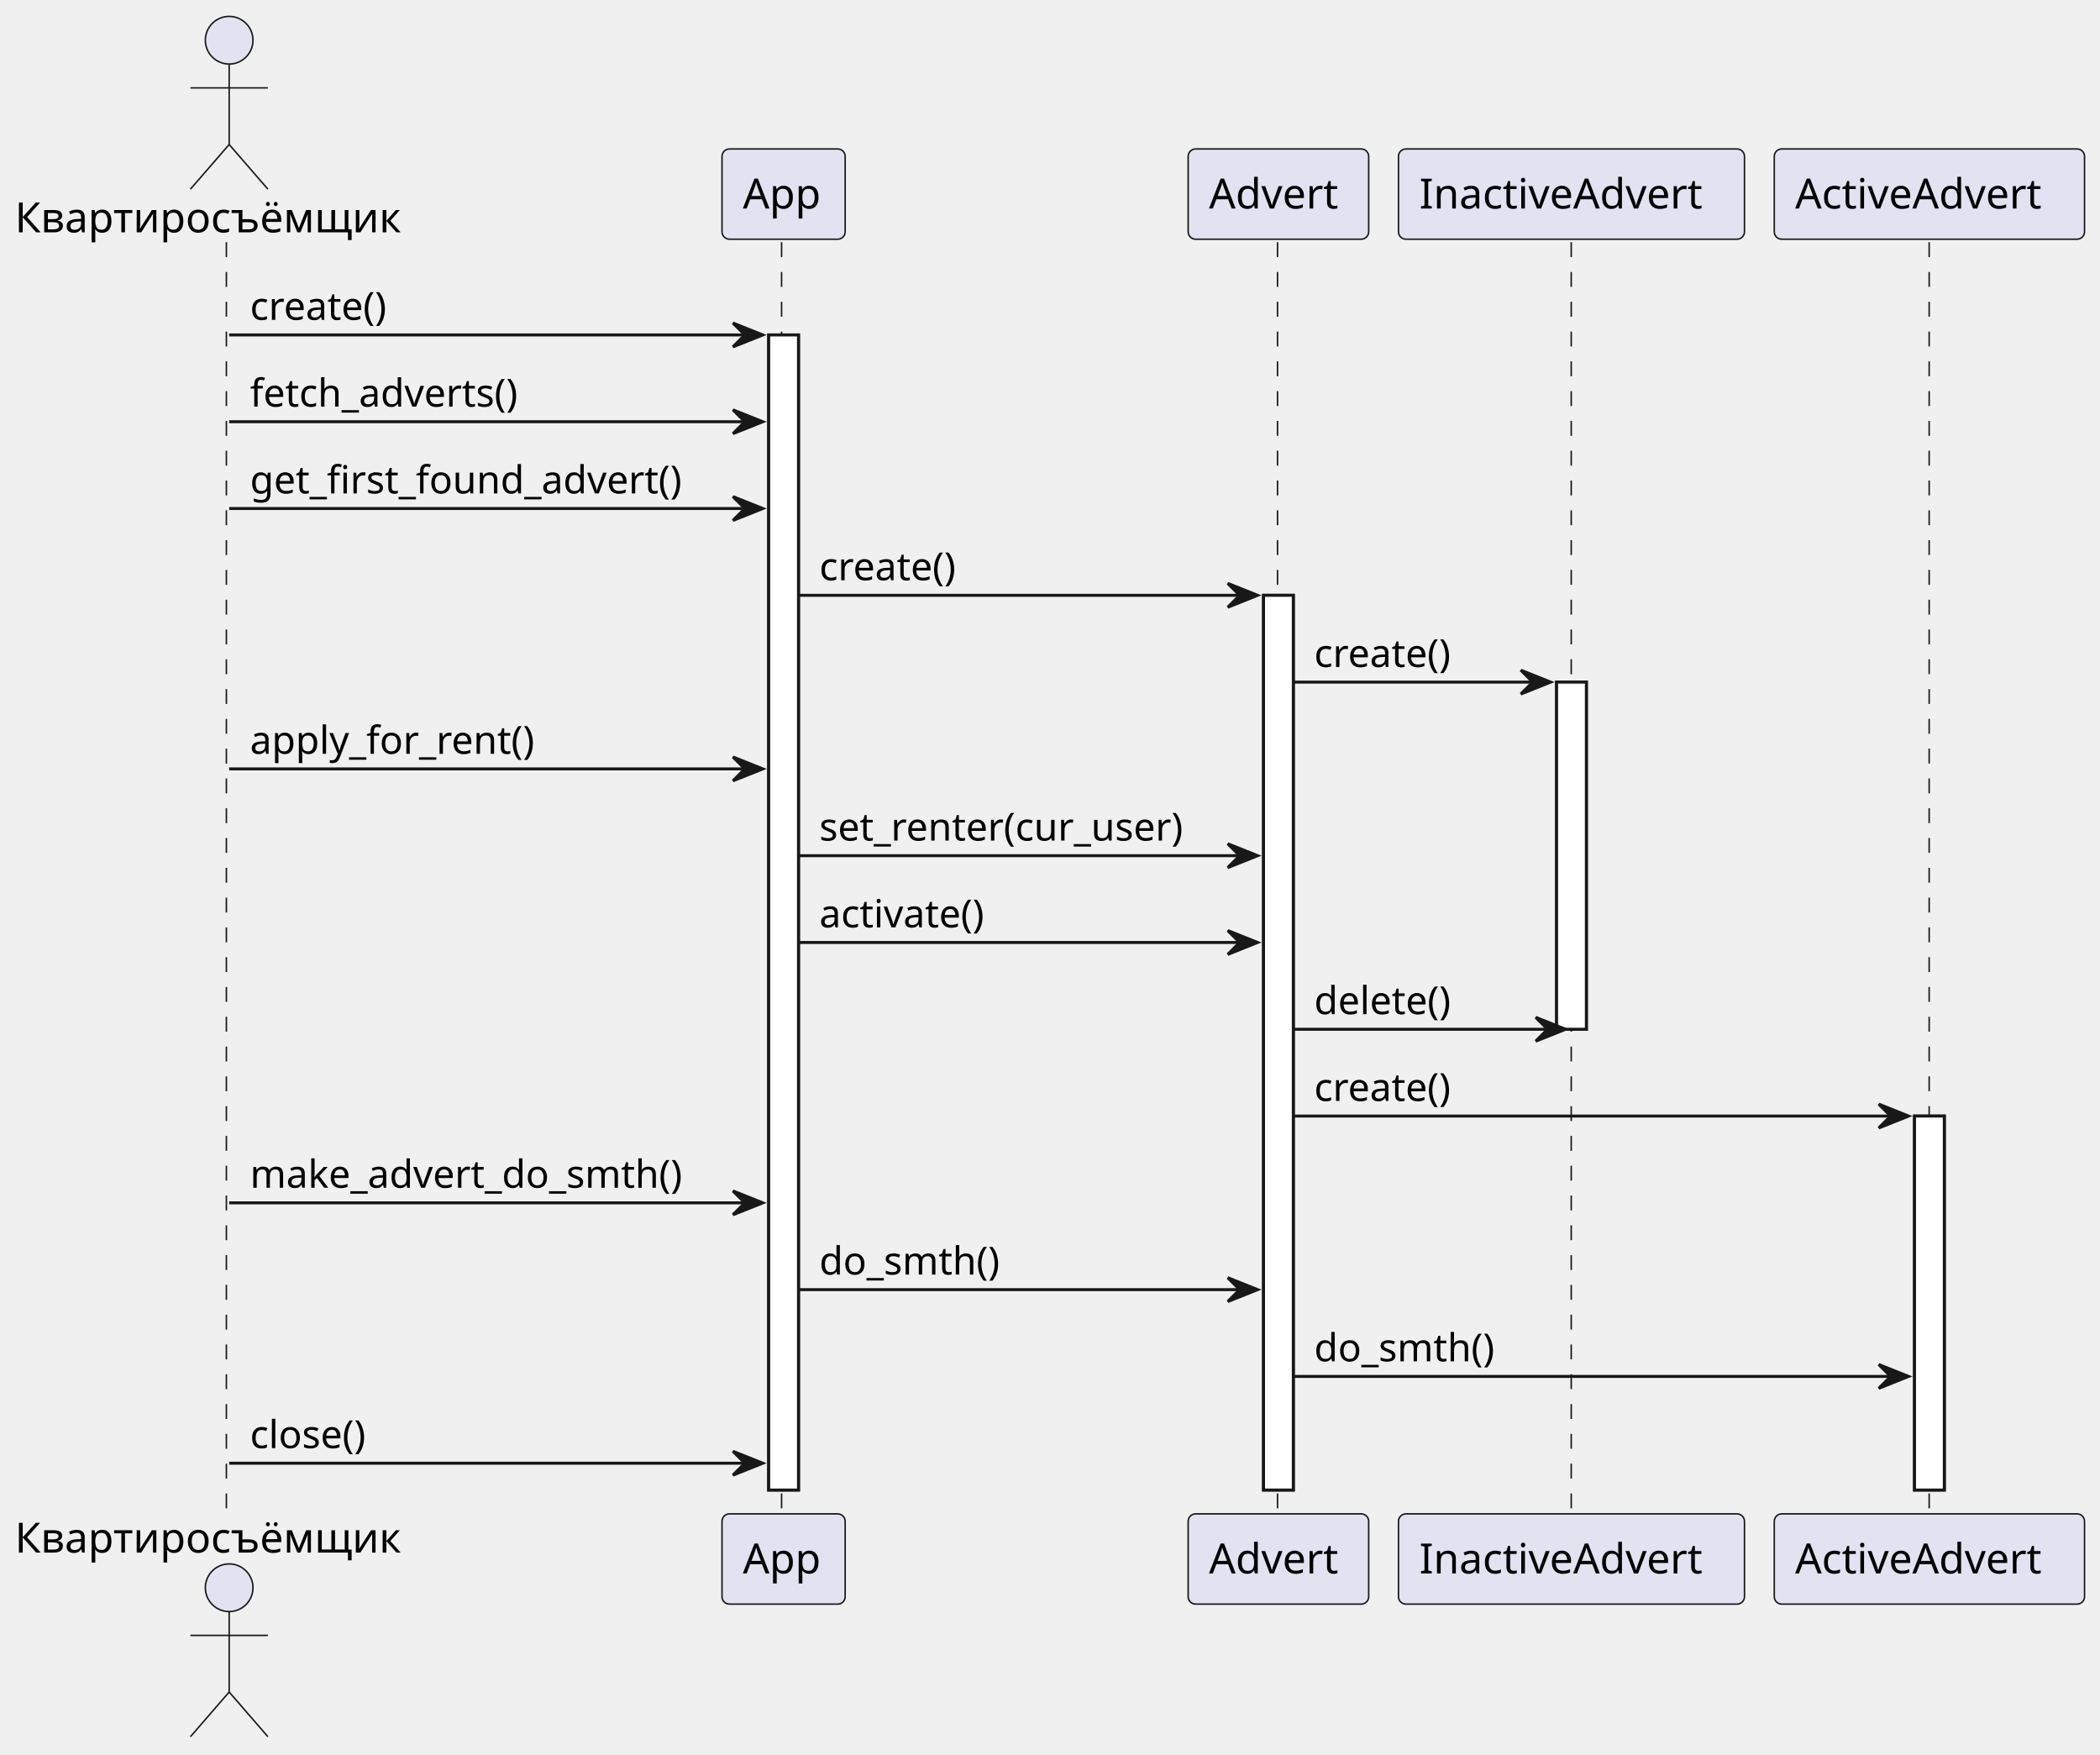
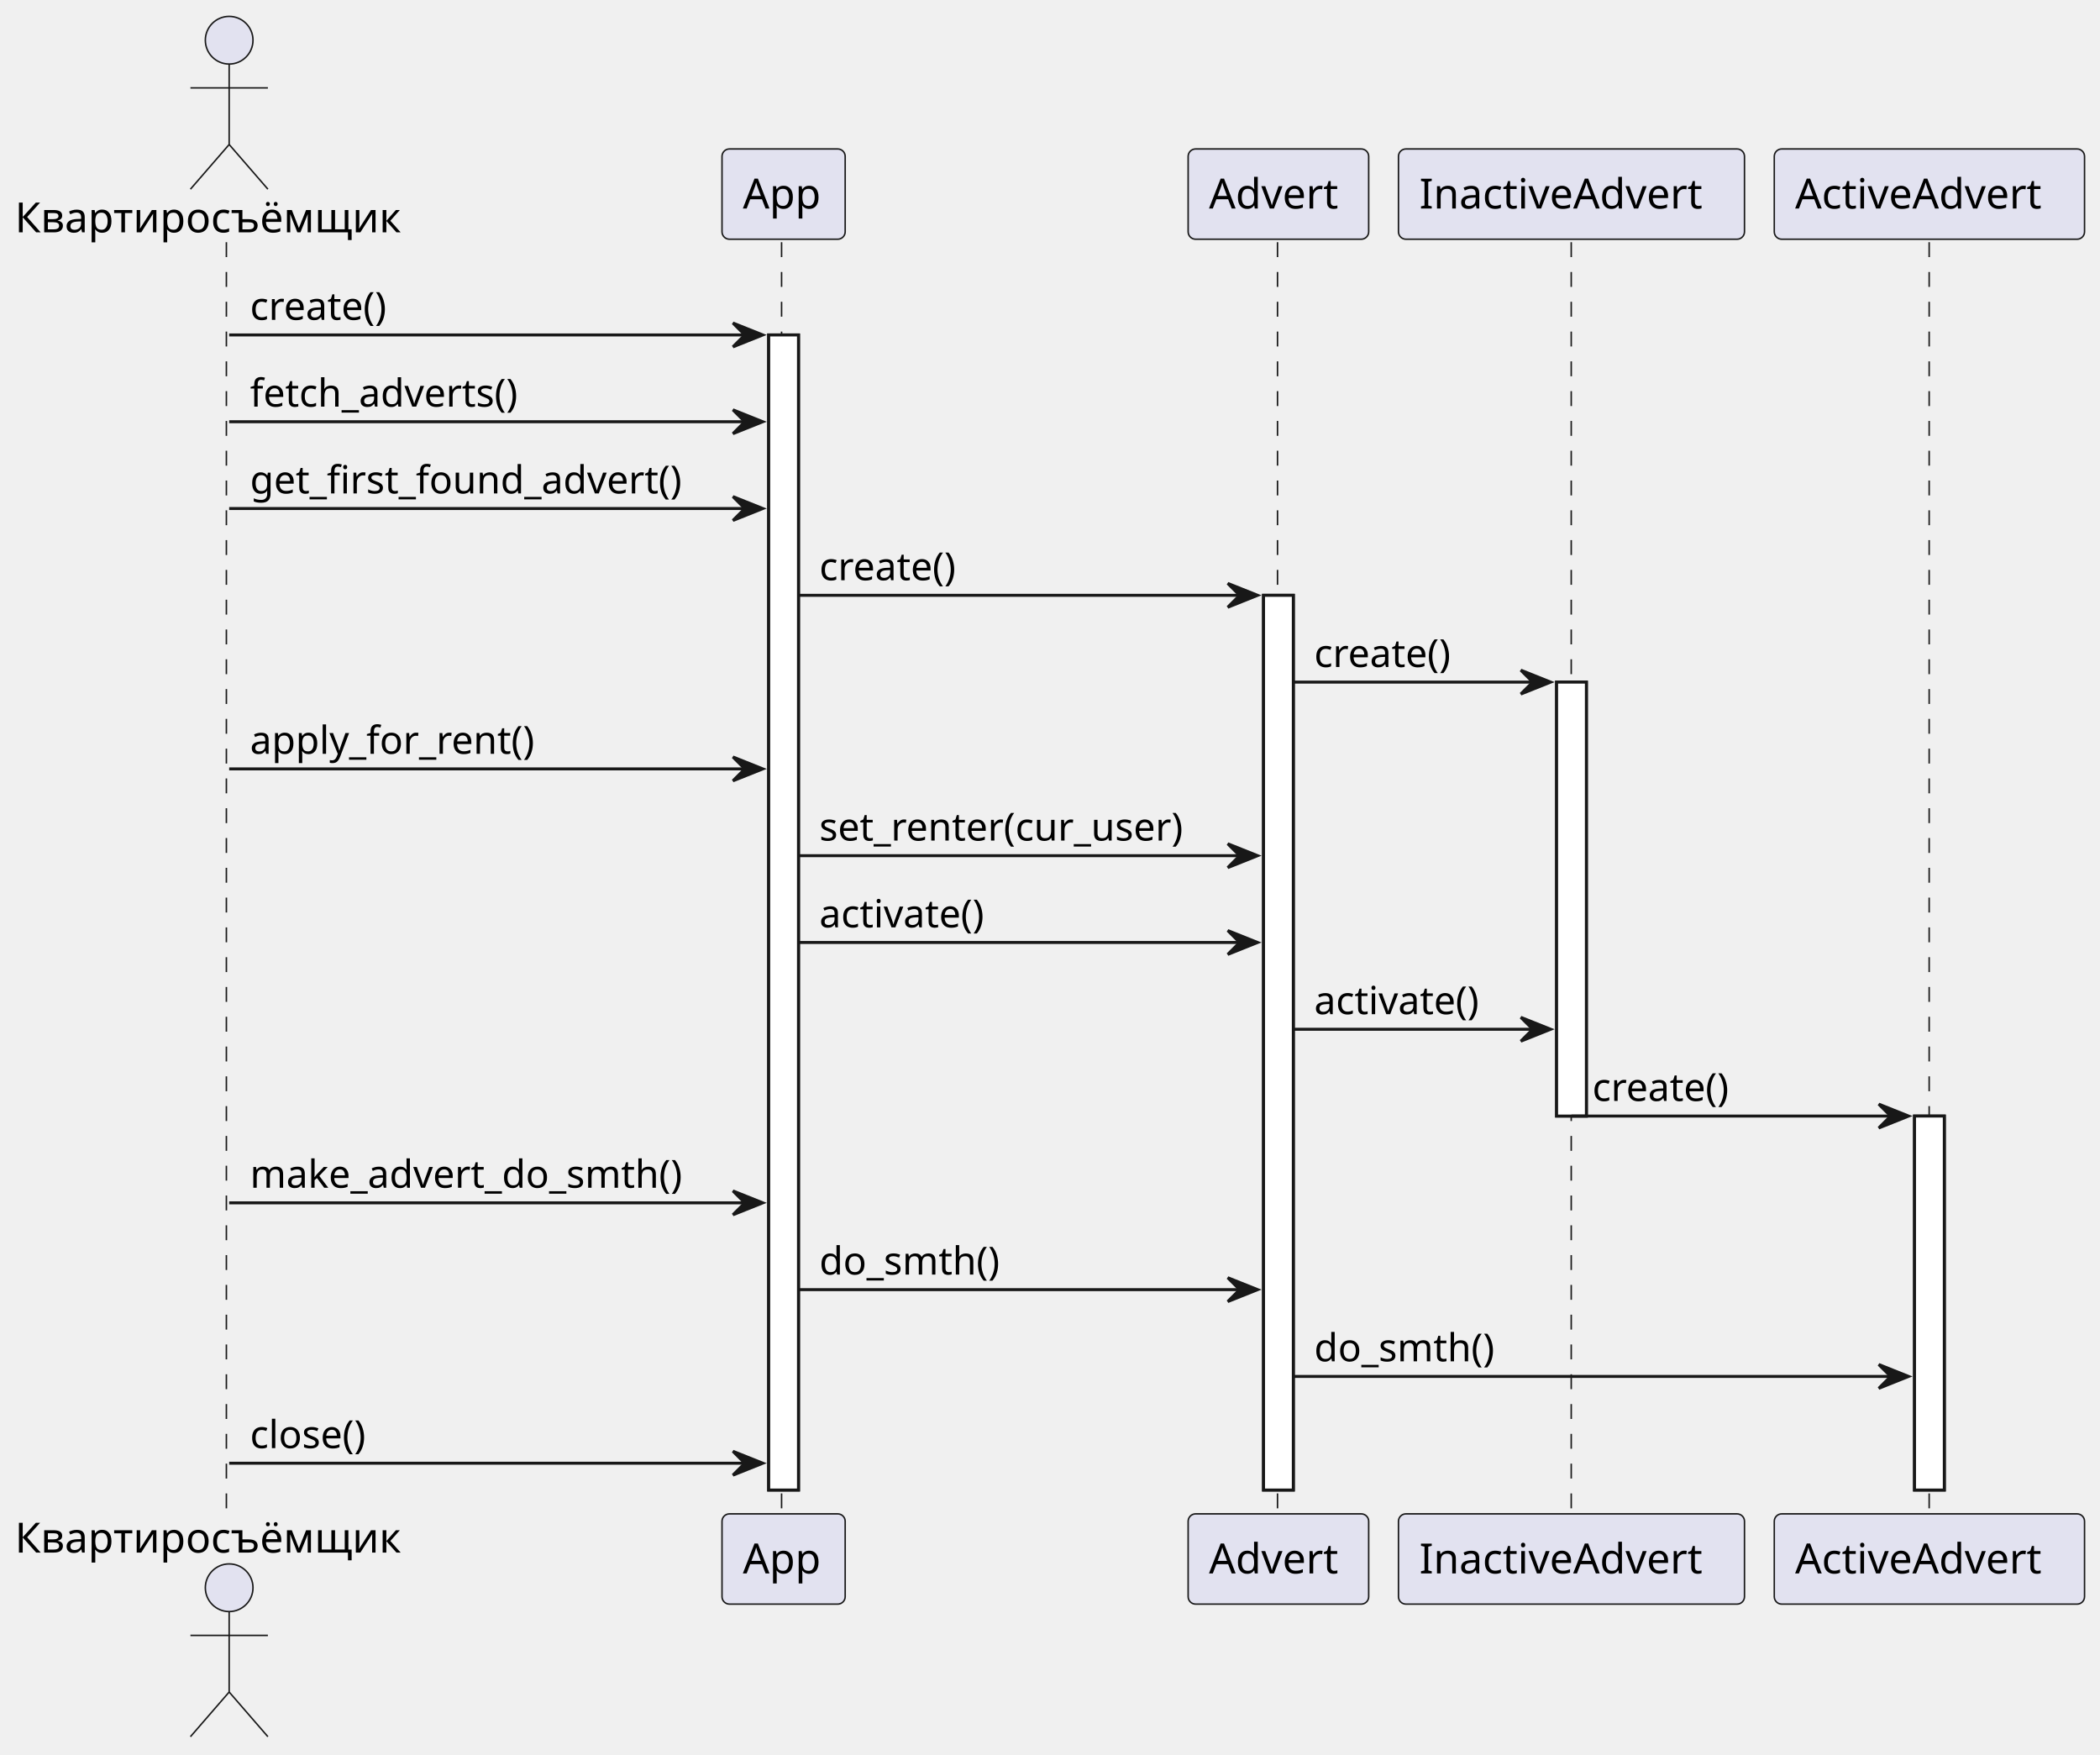
<svg xmlns="http://www.w3.org/2000/svg" contentStyleType="text/css" height="589px" preserveAspectRatio="none" style="width:705px;height:589px;background:#FFFFFF;" version="1.1" viewBox="0 0 705 589" width="705px" zoomAndPan="magnify">
  <defs />
  <g>
    <rect fill="#FFFFFF" height="387.727" style="stroke:#181818;stroke-width:1;" width="10" x="258.063" y="112.43" />
    <rect fill="#FFFFFF" height="300.328" style="stroke:#181818;stroke-width:1;" width="10" x="424.184" y="199.828" />
-     <rect fill="#FFFFFF" height="116.531" style="stroke:#181818;stroke-width:1;" width="10" x="522.569" y="228.961" />
+     <rect fill="#FFFFFF" height="145.664" style="stroke:#181818;stroke-width:1;" width="10" x="522.569" y="228.961" />
    <rect fill="#FFFFFF" height="125.531" style="stroke:#181818;stroke-width:1;" width="10" x="642.73" y="374.625" />
    <line style="stroke:#181818;stroke-width:0.5;stroke-dasharray:5.0,5.0;" x1="76" x2="76" y1="81.297" y2="509.156" />
    <line style="stroke:#181818;stroke-width:0.5;stroke-dasharray:5.0,5.0;" x1="262.388" x2="262.388" y1="81.297" y2="509.156" />
    <line style="stroke:#181818;stroke-width:0.5;stroke-dasharray:5.0,5.0;" x1="428.88" x2="428.88" y1="81.297" y2="509.156" />
    <line style="stroke:#181818;stroke-width:0.5;stroke-dasharray:5.0,5.0;" x1="527.487" x2="527.487" y1="81.297" y2="509.156" />
    <line style="stroke:#181818;stroke-width:0.5;stroke-dasharray:5.0,5.0;" x1="647.65" x2="647.65" y1="81.297" y2="509.156" />
    <text fill="#000000" font-family="sans-serif" font-size="14" lengthAdjust="spacing" textLength="137.867" x="5" y="77.995">Квартиросъёмщик</text>
    <ellipse cx="76.934" cy="13.5" fill="#E2E2F0" rx="8" ry="8" style="stroke:#181818;stroke-width:0.5;" />
    <path d="M76.934,21.5 L76.934,48.5 M63.934,29.5 L89.934,29.5 M76.934,48.5 L63.934,63.5 M76.934,48.5 L89.934,63.5 " fill="none" style="stroke:#181818;stroke-width:0.5;" />
    <text fill="#000000" font-family="sans-serif" font-size="14" lengthAdjust="spacing" textLength="137.867" x="5" y="521.151">Квартиросъёмщик</text>
    <ellipse cx="76.934" cy="532.953" fill="#E2E2F0" rx="8" ry="8" style="stroke:#181818;stroke-width:0.5;" />
    <path d="M76.934,540.953 L76.934,567.953 M63.934,548.953 L89.934,548.953 M76.934,567.953 L63.934,582.953 M76.934,567.953 L89.934,582.953 " fill="none" style="stroke:#181818;stroke-width:0.5;" />
    <rect fill="#E2E2F0" height="30.297" rx="2.5" ry="2.5" style="stroke:#181818;stroke-width:0.5;" width="41.351" x="242.388" y="50" />
    <text fill="#000000" font-family="sans-serif" font-size="14" lengthAdjust="spacing" textLength="27.351" x="249.388" y="69.995">App</text>
    <rect fill="#E2E2F0" height="30.297" rx="2.5" ry="2.5" style="stroke:#181818;stroke-width:0.5;" width="41.351" x="242.388" y="508.156" />
    <text fill="#000000" font-family="sans-serif" font-size="14" lengthAdjust="spacing" textLength="27.351" x="249.388" y="528.151">App</text>
    <rect fill="#E2E2F0" height="30.297" rx="2.5" ry="2.5" style="stroke:#181818;stroke-width:0.5;" width="60.607" x="398.88" y="50" />
    <text fill="#000000" font-family="sans-serif" font-size="14" lengthAdjust="spacing" textLength="46.607" x="405.88" y="69.995">Advert</text>
    <rect fill="#E2E2F0" height="30.297" rx="2.5" ry="2.5" style="stroke:#181818;stroke-width:0.5;" width="60.607" x="398.88" y="508.156" />
    <text fill="#000000" font-family="sans-serif" font-size="14" lengthAdjust="spacing" textLength="46.607" x="405.88" y="528.151">Advert</text>
    <rect fill="#E2E2F0" height="30.297" rx="2.5" ry="2.5" style="stroke:#181818;stroke-width:0.5;" width="116.163" x="469.487" y="50" />
    <text fill="#000000" font-family="sans-serif" font-size="14" lengthAdjust="spacing" textLength="102.163" x="476.487" y="69.995">InactiveAdvert</text>
    <rect fill="#E2E2F0" height="30.297" rx="2.5" ry="2.5" style="stroke:#181818;stroke-width:0.5;" width="116.163" x="469.487" y="508.156" />
    <text fill="#000000" font-family="sans-serif" font-size="14" lengthAdjust="spacing" textLength="102.163" x="476.487" y="528.151">InactiveAdvert</text>
    <rect fill="#E2E2F0" height="30.297" rx="2.5" ry="2.5" style="stroke:#181818;stroke-width:0.5;" width="104.159" x="595.65" y="50" />
    <text fill="#000000" font-family="sans-serif" font-size="14" lengthAdjust="spacing" textLength="90.159" x="602.65" y="69.995">ActiveAdvert</text>
    <rect fill="#E2E2F0" height="30.297" rx="2.5" ry="2.5" style="stroke:#181818;stroke-width:0.5;" width="104.159" x="595.65" y="508.156" />
    <text fill="#000000" font-family="sans-serif" font-size="14" lengthAdjust="spacing" textLength="90.159" x="602.65" y="528.151">ActiveAdvert</text>
    <rect fill="#FFFFFF" height="387.727" style="stroke:#181818;stroke-width:1;" width="10" x="258.063" y="112.43" />
    <rect fill="#FFFFFF" height="300.328" style="stroke:#181818;stroke-width:1;" width="10" x="424.184" y="199.828" />
-     <rect fill="#FFFFFF" height="116.531" style="stroke:#181818;stroke-width:1;" width="10" x="522.569" y="228.961" />
+     <rect fill="#FFFFFF" height="145.664" style="stroke:#181818;stroke-width:1;" width="10" x="522.569" y="228.961" />
    <rect fill="#FFFFFF" height="125.531" style="stroke:#181818;stroke-width:1;" width="10" x="642.73" y="374.625" />
    <polygon fill="#181818" points="246.064,108.43,256.063,112.43,246.064,116.43,250.064,112.43" style="stroke:#181818;stroke-width:1;" />
    <line style="stroke:#181818;stroke-width:1;" x1="76.934" x2="252.064" y1="112.43" y2="112.43" />
    <text fill="#000000" font-family="sans-serif" font-size="13" lengthAdjust="spacing" textLength="51.695" x="83.934" y="107.364">create()</text>
    <polygon fill="#181818" points="246.064,137.562,256.063,141.562,246.064,145.562,250.064,141.562" style="stroke:#181818;stroke-width:1;" />
    <line style="stroke:#181818;stroke-width:1;" x1="76.934" x2="252.064" y1="141.562" y2="141.562" />
    <text fill="#000000" font-family="sans-serif" font-size="13" lengthAdjust="spacing" textLength="98.827" x="83.934" y="136.497">fetch_adverts()</text>
    <polygon fill="#181818" points="246.064,166.695,256.063,170.695,246.064,174.695,250.064,170.695" style="stroke:#181818;stroke-width:1;" />
    <line style="stroke:#181818;stroke-width:1;" x1="76.934" x2="252.064" y1="170.695" y2="170.695" />
    <text fill="#000000" font-family="sans-serif" font-size="13" lengthAdjust="spacing" textLength="156.006" x="83.934" y="165.629">get_first_found_advert()</text>
    <polygon fill="#181818" points="412.184,195.828,422.184,199.828,412.184,203.828,416.184,199.828" style="stroke:#181818;stroke-width:1;" />
    <line style="stroke:#181818;stroke-width:1;" x1="268.063" x2="418.184" y1="199.828" y2="199.828" />
    <text fill="#000000" font-family="sans-serif" font-size="13" lengthAdjust="spacing" textLength="51.695" x="275.063" y="194.762">create()</text>
    <polygon fill="#181818" points="510.569,224.961,520.569,228.961,510.569,232.961,514.569,228.961" style="stroke:#181818;stroke-width:1;" />
    <line style="stroke:#181818;stroke-width:1;" x1="434.184" x2="516.569" y1="228.961" y2="228.961" />
    <text fill="#000000" font-family="sans-serif" font-size="13" lengthAdjust="spacing" textLength="51.695" x="441.184" y="223.895">create()</text>
    <polygon fill="#181818" points="246.064,254.094,256.063,258.094,246.064,262.094,250.064,258.094" style="stroke:#181818;stroke-width:1;" />
    <line style="stroke:#181818;stroke-width:1;" x1="76.934" x2="252.064" y1="258.094" y2="258.094" />
    <text fill="#000000" font-family="sans-serif" font-size="13" lengthAdjust="spacing" textLength="103.473" x="83.934" y="253.028">apply_for_rent()</text>
    <polygon fill="#181818" points="412.184,283.227,422.184,287.227,412.184,291.227,416.184,287.227" style="stroke:#181818;stroke-width:1;" />
    <line style="stroke:#181818;stroke-width:1;" x1="268.063" x2="418.184" y1="287.227" y2="287.227" />
    <text fill="#000000" font-family="sans-serif" font-size="13" lengthAdjust="spacing" textLength="132.12" x="275.063" y="282.161">set_renter(cur_user)</text>
    <polygon fill="#181818" points="412.184,312.359,422.184,316.359,412.184,320.359,416.184,316.359" style="stroke:#181818;stroke-width:1;" />
    <line style="stroke:#181818;stroke-width:1;" x1="268.063" x2="418.184" y1="316.359" y2="316.359" />
    <text fill="#000000" font-family="sans-serif" font-size="13" lengthAdjust="spacing" textLength="62.721" x="275.063" y="311.293">activate()</text>
-     <polygon fill="#181818" points="515.569,341.492,525.569,345.492,515.569,349.492,519.569,345.492" style="stroke:#181818;stroke-width:1;" />
-     <line style="stroke:#181818;stroke-width:1;" x1="434.184" x2="521.569" y1="345.492" y2="345.492" />
-     <text fill="#000000" font-family="sans-serif" font-size="13" lengthAdjust="spacing" textLength="51.099" x="441.184" y="340.426">delete()</text>
+     <polygon fill="#181818" points="510.569,341.492,520.569,345.492,510.569,349.492,514.569,345.492" style="stroke:#181818;stroke-width:1;" />
+     <line style="stroke:#181818;stroke-width:1;" x1="434.184" x2="516.569" y1="345.492" y2="345.492" />
+     <text fill="#000000" font-family="sans-serif" font-size="13" lengthAdjust="spacing" textLength="62.721" x="441.184" y="340.426">activate()</text>
    <polygon fill="#181818" points="630.73,370.625,640.73,374.625,630.73,378.625,634.73,374.625" style="stroke:#181818;stroke-width:1;" />
-     <line style="stroke:#181818;stroke-width:1;" x1="434.184" x2="636.73" y1="374.625" y2="374.625" />
-     <text fill="#000000" font-family="sans-serif" font-size="13" lengthAdjust="spacing" textLength="51.695" x="441.184" y="369.559">create()</text>
+     <line style="stroke:#181818;stroke-width:1;" x1="527.569" x2="636.73" y1="374.625" y2="374.625" />
+     <text fill="#000000" font-family="sans-serif" font-size="13" lengthAdjust="spacing" textLength="51.695" x="534.569" y="369.559">create()</text>
    <polygon fill="#181818" points="246.064,399.758,256.063,403.758,246.064,407.758,250.064,403.758" style="stroke:#181818;stroke-width:1;" />
    <line style="stroke:#181818;stroke-width:1;" x1="76.934" x2="252.064" y1="403.758" y2="403.758" />
    <text fill="#000000" font-family="sans-serif" font-size="13" lengthAdjust="spacing" textLength="157.13" x="83.934" y="398.692">make_advert_do_smth()</text>
    <polygon fill="#181818" points="412.184,428.891,422.184,432.891,412.184,436.891,416.184,432.891" style="stroke:#181818;stroke-width:1;" />
    <line style="stroke:#181818;stroke-width:1;" x1="268.063" x2="418.184" y1="432.891" y2="432.891" />
    <text fill="#000000" font-family="sans-serif" font-size="13" lengthAdjust="spacing" textLength="65.622" x="275.063" y="427.825">do_smth()</text>
    <polygon fill="#181818" points="630.73,458.023,640.73,462.023,630.73,466.023,634.73,462.023" style="stroke:#181818;stroke-width:1;" />
    <line style="stroke:#181818;stroke-width:1;" x1="434.184" x2="636.73" y1="462.023" y2="462.023" />
    <text fill="#000000" font-family="sans-serif" font-size="13" lengthAdjust="spacing" textLength="65.622" x="441.184" y="456.957">do_smth()</text>
    <polygon fill="#181818" points="246.064,487.156,256.063,491.156,246.064,495.156,250.064,491.156" style="stroke:#181818;stroke-width:1;" />
    <line style="stroke:#181818;stroke-width:1;" x1="76.934" x2="252.064" y1="491.156" y2="491.156" />
    <text fill="#000000" font-family="sans-serif" font-size="13" lengthAdjust="spacing" textLength="43.627" x="83.934" y="486.09">close()</text>
  </g>
</svg>
